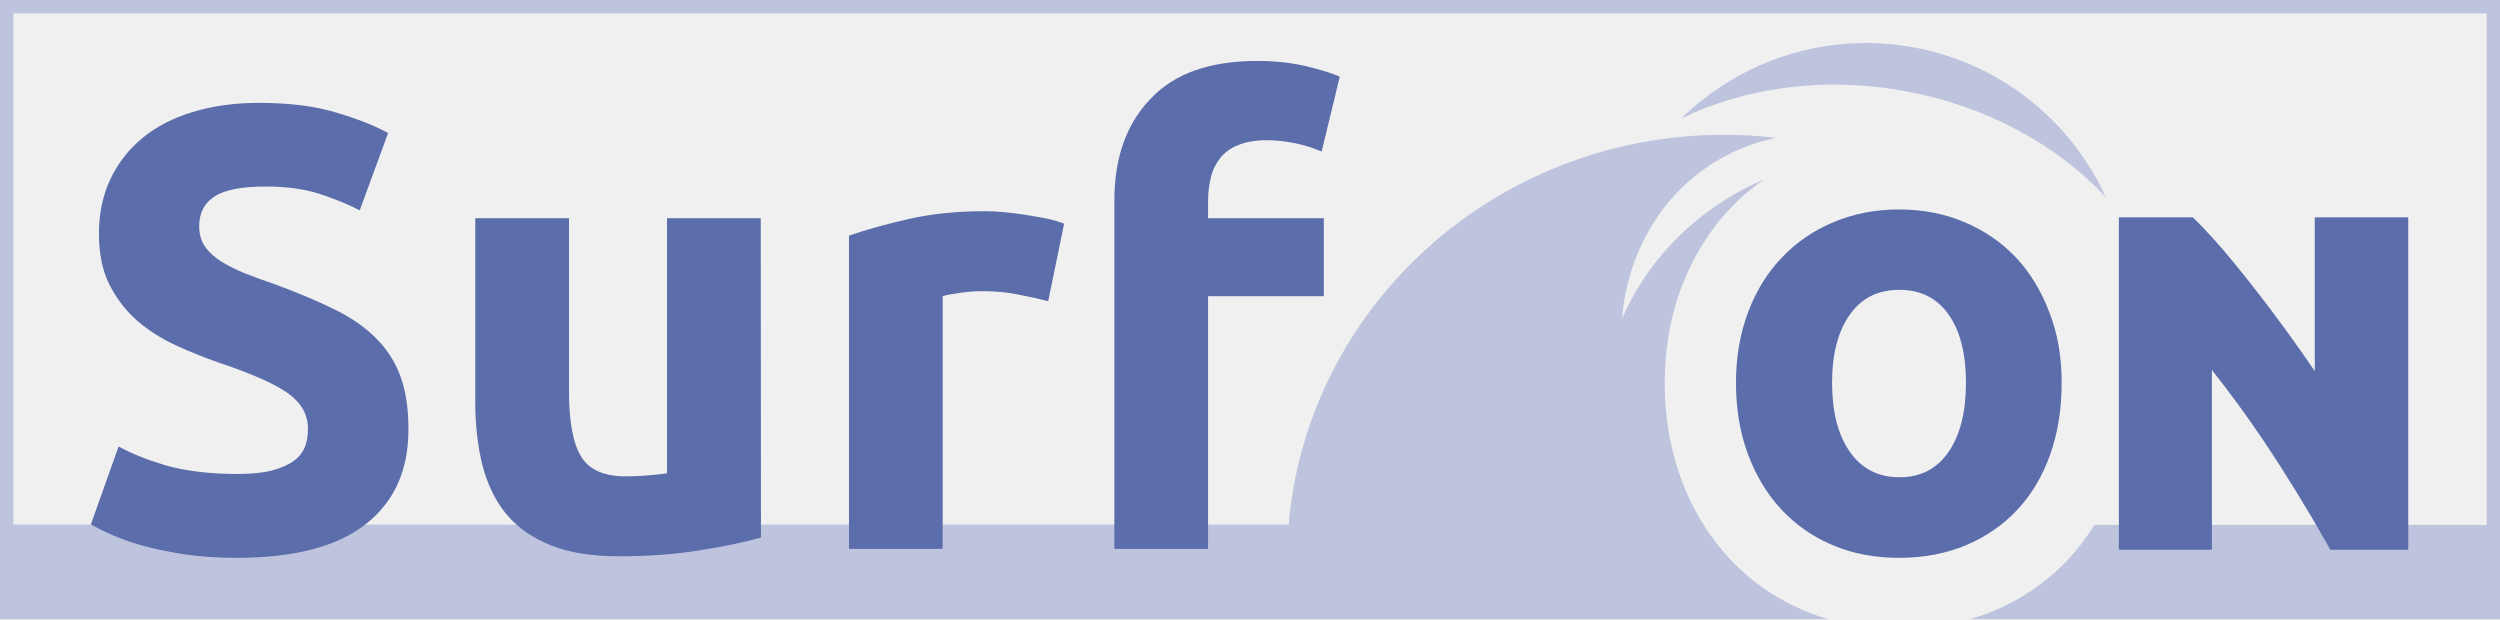
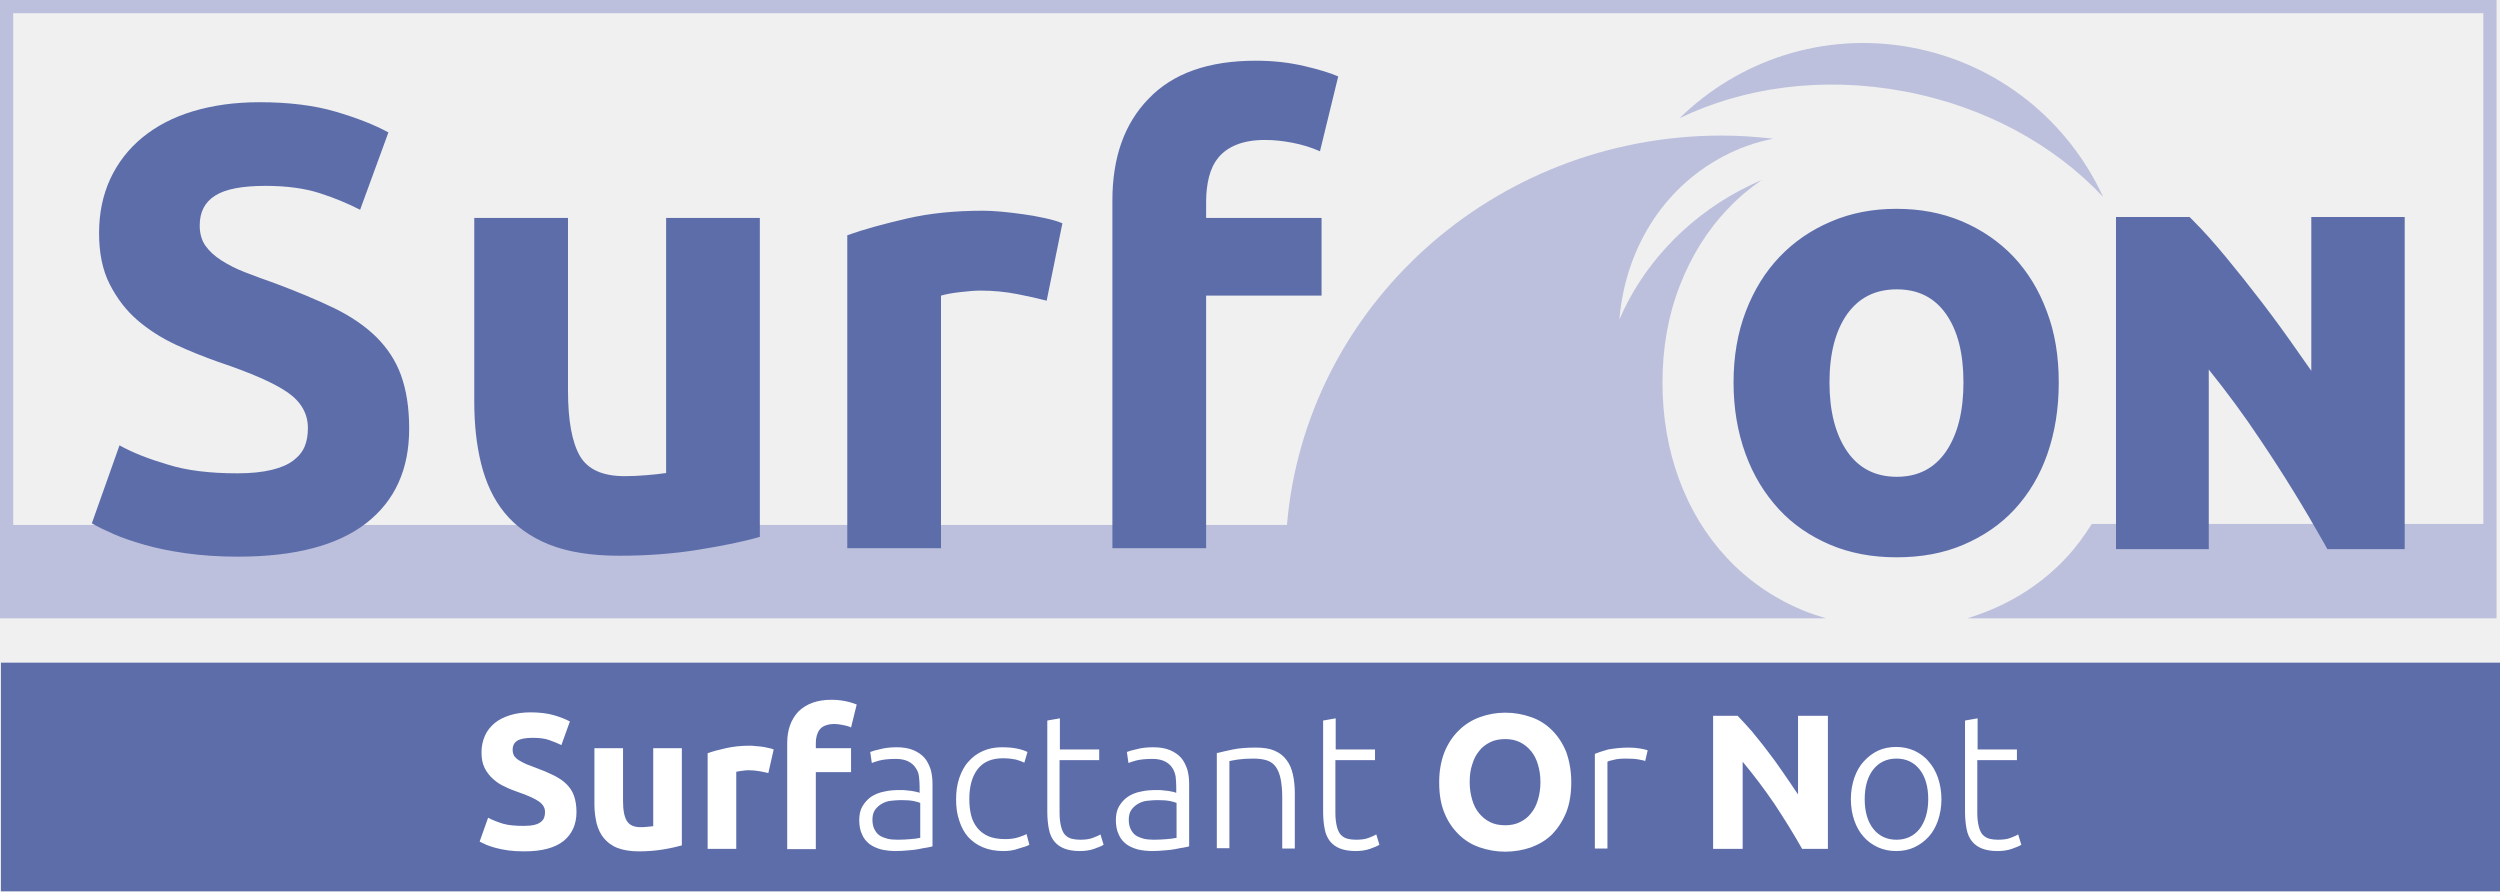
- <svg xmlns="http://www.w3.org/2000/svg" width="1144.6" height="283.5" viewBox="0 0 1144.6 283.5">
-   <path fill="#BEC4DD" d="M0 0v283.5h837.2c-3.7-1.1-7.3-2.3-10.8-3.8-13.4-5.6-25-13.7-34.7-24.1-9.5-10.2-16.9-22.4-22-36.3-5-13.5-7.5-28.3-7.5-44 0-15.8 2.6-30.7 7.8-44.2 5.3-13.8 12.8-25.9 22.5-36 4.6-4.9 9.8-9.2 15.3-13-3.3 1.4-6.7 3-9.9 4.7-26 13.9-45.1 35.3-55.3 59.2 2.6-31.2 19.2-59.6 47.2-74.5 7.5-4 15.3-6.7 23.3-8.4-7.7-.9-15.6-1.4-23.6-1.4-104.9 0-190.9 78.5-199.5 178.5H6.1V6.1h1132.4v234.2H958.9c-3.4 5.5-7.2 10.6-11.5 15.3-9.7 10.4-21.3 18.5-34.7 24.1-3.5 1.5-7.1 2.7-10.8 3.8h242.7V0H0z" />
-   <path fill="#BEC4DD" d="M872.6 41.8c37.3 6.9 69.3 24.7 91.5 48.4-15.8-34.5-47.6-61-87.8-68.5-40.2-7.4-79.3 6-106.5 32.5 29.2-14.1 65.4-19.4 102.8-12.4z" />
-   <path fill="#5C6DAB" d="M943.9 175.3c0 11.9-1.7 22.8-5.2 32.7-3.5 9.9-8.5 18.3-15 25.3s-14.4 12.4-23.5 16.3c-9.1 3.8-19.3 5.8-30.7 5.8-11.1 0-21.3-1.9-30.4-5.8-9.1-3.8-16.9-9.3-23.5-16.3-6.5-7-11.6-15.4-15.3-25.3-3.7-9.9-5.5-20.8-5.5-32.7 0-11.9 1.9-22.7 5.6-32.5 3.7-9.8 8.9-18.1 15.5-25 6.6-6.9 14.5-12.3 23.6-16.1 9.1-3.8 19-5.8 29.8-5.8 10.9 0 21 1.9 30.1 5.8 9.1 3.8 16.9 9.2 23.5 16.1 6.5 6.9 11.6 15.3 15.3 25 3.9 9.8 5.7 20.6 5.7 32.5zm-43.8 0c0-13.2-2.6-23.7-7.9-31.2-5.3-7.6-12.8-11.4-22.6-11.4s-17.4 3.8-22.7 11.4c-5.4 7.6-8.1 18-8.1 31.2s2.7 23.8 8.1 31.5c5.4 7.8 13 11.7 22.7 11.7 9.8 0 17.3-3.9 22.6-11.7s7.9-18.3 7.9-31.5zM575.7 27.9c8.1 0 15.5.8 22.2 2.4 6.7 1.6 11.9 3.2 15.5 4.8l-8.3 34.3c-3.8-1.7-8-3-12.5-3.9-4.5-.9-8.7-1.3-12.5-1.3-5.2 0-9.5.7-13.1 2.2-3.6 1.4-6.3 3.4-8.3 5.9s-3.5 5.5-4.3 8.9c-.9 3.5-1.3 7.2-1.3 11.2v7.5h53v35.7h-53v115.7h-42.9V91.8c0-19.6 5.5-35.1 16.6-46.6 10.9-11.6 27.2-17.3 48.9-17.3zM108.8 217c6.3 0 11.6-.5 15.7-1.6s7.4-2.5 9.9-4.3c2.5-1.8 4.2-4 5.2-6.5s1.4-5.3 1.4-8.3c0-6.5-3.1-11.9-9.2-16.3-6.1-4.3-16.7-9-31.7-14-6.5-2.3-13.1-4.9-19.6-7.9-6.5-3-12.4-6.7-17.6-11.2s-9.4-10-12.7-16.4-4.9-14.3-4.9-23.5 1.7-17.5 5.2-24.9c3.5-7.4 8.4-13.7 14.7-18.9 6.3-5.2 14-9.2 23-11.9 9-2.8 19.2-4.2 30.5-4.2 13.4 0 25 1.4 34.8 4.3 9.8 2.9 17.8 6 24.2 9.5l-13 35.4c-5.6-2.9-11.8-5.4-18.6-7.6-6.8-2.2-15-3.3-24.6-3.3-10.8 0-18.5 1.5-23.2 4.5-4.7 3-7.1 7.5-7.1 13.7 0 3.6.9 6.7 2.6 9.2 1.7 2.5 4.2 4.8 7.3 6.8 3.2 2 6.8 3.8 10.9 5.5 4.1 1.6 8.7 3.3 13.7 5 10.4 3.8 19.4 7.6 27.1 11.4 7.7 3.7 14.1 8.1 19.1 13.1 5.1 5 8.9 10.8 11.4 17.6 2.5 6.7 3.7 14.9 3.7 24.5 0 18.6-6.5 33.1-19.6 43.3-13.1 10.3-32.7 15.4-59 15.4-8.8 0-16.8-.5-23.9-1.6-7.1-1.1-13.4-2.4-18.9-3.9s-10.2-3.2-14.1-4.9c-3.9-1.7-7.2-3.4-9.9-4.9l12.7-35.7c5.9 3.3 13.3 6.2 22 8.8 9.2 2.5 19.9 3.8 32.5 3.8zM479.9 137.9c-3.8-1-8.3-2-13.5-3-5.2-1.1-10.8-1.6-16.7-1.6-2.7 0-5.9.2-9.6.7-3.7.5-6.6 1-8.5 1.6v115.7h-42.9V107.9c7.7-2.7 16.7-5.2 27.2-7.6s22.1-3.6 35-3.6c2.3 0 5.1.1 8.4.4 3.3.3 6.5.7 9.8 1.2 3.3.5 6.5 1.1 9.8 1.7 3.3.7 6 1.5 8.3 2.4l-7.3 35.5zM348.4 246.1c-7.3 2.1-16.7 4.1-28.2 5.9-11.5 1.8-23.6 2.7-36.3 2.7-12.9 0-23.6-1.7-32.1-5.2s-15.3-8.3-20.3-14.5-8.5-13.7-10.7-22.3c-2.1-8.6-3.2-18.1-3.2-28.5V99.9h42.9V179c0 13.8 1.8 23.8 5.5 29.9 3.6 6.1 10.5 9.2 20.4 9.2 3.1 0 6.3-.1 9.8-.4 3.5-.3 6.5-.6 9.2-1V99.9h42.9l.1 146.2zM1102.5 251.7h-35.6l-1.6-2.9c-9-15.9-18.8-31.9-29.2-47.4-7.4-11-15.3-21.8-23.4-32v82.3h-42.6V99.5h33.8l1.7 1.6c4.6 4.6 9.7 10.2 15.2 16.8 5.5 6.6 11.1 13.7 16.7 21 5.6 7.4 11.3 15.2 16.9 23.2l5.4 7.8V99.5h42.8v152.2h-.1z" />
+ <svg xmlns="http://www.w3.org/2000/svg" width="794.9" height="283.5" viewBox="0 0 794.9 283.5">
+   <path fill="#5C6DAA" d="M.3 210.7H795v72.7H.3z" />
+   <path fill="#BCC0DC" d="M0 0v196.6h580.6c-2.6-.8-5.1-1.6-7.5-2.6-9.3-3.9-17.4-9.5-24.1-16.7-6.6-7.1-11.7-15.5-15.2-25.1-3.4-9.3-5.2-19.6-5.2-30.5 0-11 1.8-21.3 5.4-30.6 3.7-9.6 8.9-18 15.6-24.9 3.2-3.4 6.8-6.4 10.6-9-2.3 1-4.6 2.1-6.9 3.3-18 9.6-31.3 24.5-38.4 41.1 1.8-21.7 13.3-41.3 32.7-51.7 5.2-2.8 10.6-4.7 16.2-5.8-5.4-.6-10.8-1-16.3-1-72.8 0-132.4 54.5-138.3 123.8H4.2V4.2h785.4v162.4H665.1c-2.4 3.8-5 7.4-8 10.6-6.7 7.2-14.8 12.8-24.1 16.7-2.4 1-4.9 1.9-7.5 2.7h168.3V0H0z" />
+   <path fill="#BCC0DC" d="M605.2 29c25.9 4.8 48 17.1 63.5 33.6-11-23.9-33-42.3-60.9-47.5-27.9-5.2-55 4.1-73.8 22.5 20.2-9.8 45.3-13.4 71.2-8.6z" />
+   <path fill="#5C6DAA" d="M654.6 121.6c0 8.3-1.2 15.8-3.6 22.7-2.4 6.9-5.9 12.7-10.4 17.6-4.5 4.9-10 8.6-16.3 11.3-6.3 2.7-13.4 4-21.3 4-7.7 0-14.7-1.3-21.1-4-6.3-2.7-11.8-6.4-16.3-11.3s-8.1-10.7-10.6-17.6c-2.5-6.9-3.8-14.4-3.8-22.7 0-8.3 1.3-15.8 3.9-22.6 2.6-6.8 6.2-12.6 10.8-17.4 4.6-4.8 10-8.5 16.4-11.2 6.3-2.7 13.2-4 20.7-4 7.6 0 14.5 1.3 20.9 4 6.3 2.7 11.7 6.4 16.3 11.2 4.5 4.8 8.1 10.6 10.6 17.4 2.6 6.8 3.8 14.3 3.8 22.6zm-30.3 0c0-9.2-1.8-16.4-5.5-21.7-3.7-5.3-8.9-7.9-15.7-7.9-6.8 0-12 2.6-15.8 7.9-3.7 5.3-5.6 12.5-5.6 21.7s1.9 16.5 5.6 21.9c3.7 5.4 9 8.1 15.8 8.1 6.8 0 12-2.7 15.7-8.1 3.7-5.5 5.5-12.8 5.5-21.9zM399.3 19.3c5.6 0 10.7.6 15.4 1.7 4.7 1.1 8.3 2.2 10.8 3.3l-5.8 23.8c-2.7-1.2-5.6-2.1-8.7-2.7-3.1-.6-6-.9-8.7-.9-3.6 0-6.6.5-9.1 1.5s-4.4 2.4-5.8 4.1c-1.4 1.7-2.4 3.8-3 6.2-.6 2.4-.9 5-.9 7.8v5.2h36.7V94h-36.7v80.3h-29.8V63.7c0-13.6 3.8-24.4 11.5-32.3 7.7-8.1 19.1-12.1 34.1-12.1zM75.5 150.5c4.4 0 8-.4 10.9-1.1 2.9-.7 5.2-1.7 6.9-3 1.7-1.3 2.9-2.8 3.6-4.5.7-1.7 1-3.7 1-5.8 0-4.5-2.1-8.3-6.4-11.3-4.3-3-11.6-6.2-22-9.7-4.5-1.6-9.1-3.4-13.6-5.5s-8.6-4.7-12.2-7.8c-3.6-3.1-6.5-6.9-8.8-11.4-2.3-4.5-3.4-9.9-3.4-16.3s1.2-12.1 3.6-17.3c2.4-5.1 5.8-9.5 10.2-13.1 4.4-3.6 9.7-6.4 16-8.3 6.3-1.9 13.3-2.9 21.2-2.9 9.3 0 17.4 1 24.2 3 6.8 2 12.4 4.2 16.8 6.6l-9 24.6c-3.9-2-8.2-3.8-12.9-5.3-4.7-1.5-10.4-2.3-17.1-2.3-7.5 0-12.8 1-16.1 3.1-3.3 2.1-4.9 5.2-4.9 9.5 0 2.5.6 4.7 1.8 6.4 1.2 1.7 2.9 3.3 5.1 4.7 2.2 1.4 4.7 2.7 7.6 3.8 2.9 1.1 6 2.3 9.5 3.5 7.2 2.7 13.4 5.3 18.8 7.9 5.3 2.6 9.7 5.6 13.3 9.1 3.5 3.5 6.2 7.5 7.9 12.2 1.7 4.7 2.6 10.3 2.6 17 0 12.9-4.5 22.9-13.6 30-9.1 7.1-22.7 10.7-40.9 10.7-6.1 0-11.6-.4-16.6-1.1-4.9-.7-9.3-1.6-13.1-2.7-3.8-1.1-7.1-2.2-9.8-3.4-2.7-1.2-5-2.3-6.9-3.4l8.8-24.8c4.1 2.3 9.2 4.3 15.3 6.1 6 1.9 13.4 2.8 22.2 2.8zM332.8 95.6c-2.7-.7-5.8-1.4-9.4-2.1-3.6-.7-7.5-1.1-11.6-1.1-1.9 0-4.1.2-6.7.5-2.6.3-4.6.7-5.9 1.1v80.3h-29.8V74.8c5.3-1.9 11.6-3.6 18.9-5.3 7.3-1.7 15.3-2.5 24.3-2.5 1.6 0 3.5.1 5.8.3 2.3.2 4.5.5 6.8.8 2.3.3 4.5.7 6.8 1.2s4.2 1 5.8 1.7l-5 24.6zM241.6 170.7c-5.1 1.5-11.6 2.8-19.6 4.1-8 1.3-16.4 1.9-25.2 1.9-8.9 0-16.3-1.2-22.3-3.6-5.9-2.4-10.6-5.8-14.1-10.1s-5.9-9.5-7.4-15.5-2.2-12.6-2.2-19.8V69.3h29.8v54.9c0 9.6 1.3 16.5 3.8 20.8 2.5 4.3 7.3 6.4 14.2 6.4 2.1 0 4.4-.1 6.8-.3 2.4-.2 4.5-.4 6.4-.7V69.3h29.8v101.4zM764.7 174.6H740l-1.1-2c-6.2-11-13-22.1-20.3-32.9-5.1-7.7-10.6-15.1-16.3-22.2v57.1h-29.5V69h23.4l1.1 1.1c3.2 3.2 6.7 7.1 10.5 11.7s7.7 9.5 11.6 14.6c3.9 5.1 7.9 10.6 11.7 16.1 1.3 1.8 2.5 3.6 3.8 5.4V69h29.7v105.6z" />
+   <g fill="#FFF">
+     <path d="M166.5 262.6c1.3 0 2.5-.1 3.3-.3.9-.2 1.6-.5 2.1-.9s.9-.8 1.1-1.4c.2-.5.3-1.1.3-1.8 0-1.4-.7-2.5-2-3.4-1.3-.9-3.5-1.9-6.7-3-1.4-.5-2.8-1-4.1-1.7-1.4-.6-2.6-1.4-3.7-2.4s-2-2.1-2.7-3.5c-.7-1.4-1-3-1-5s.4-3.7 1.1-5.3c.7-1.6 1.8-2.9 3.1-4s3-1.9 4.9-2.5c1.9-.6 4.1-.9 6.5-.9 2.8 0 5.3.3 7.4.9 2.1.6 3.8 1.3 5.1 2l-2.7 7.5c-1.2-.6-2.5-1.1-3.9-1.6s-3.2-.7-5.2-.7c-2.3 0-3.9.3-4.9.9-1 .6-1.5 1.6-1.5 2.9 0 .8.2 1.4.5 2 .4.5.9 1 1.6 1.4.7.4 1.4.8 2.3 1.2.9.3 1.8.7 2.9 1.1 2.2.8 4.1 1.6 5.7 2.4 1.6.8 3 1.7 4.1 2.8 1.1 1.1 1.9 2.3 2.4 3.7.5 1.4.8 3.2.8 5.2 0 3.9-1.4 7-4.1 9.2-2.8 2.2-6.9 3.3-12.5 3.3-1.9 0-3.6-.1-5.1-.3-1.5-.2-2.8-.5-4-.8-1.2-.3-2.2-.7-3-1-.8-.4-1.5-.7-2.1-1l2.7-7.6c1.3.7 2.8 1.3 4.7 1.9 1.7.5 4 .7 6.6.7zM216.8 268.8c-1.5.4-3.5.9-6 1.3-2.4.4-5 .6-7.7.6s-5-.4-6.8-1.1c-1.8-.7-3.2-1.8-4.3-3.1-1.1-1.3-1.8-2.9-2.3-4.7-.4-1.8-.7-3.8-.7-6v-17.9h9.1v16.8c0 2.9.4 5 1.2 6.3.8 1.3 2.2 2 4.3 2 .7 0 1.3 0 2.1-.1.7-.1 1.4-.1 2-.2v-24.8h9.1v30.9zM244.3 245.8c-.8-.2-1.8-.4-2.9-.6s-2.3-.3-3.5-.3c-.6 0-1.3.1-2 .2-.8.1-1.4.2-1.8.3v24.5H225v-30.4c1.6-.6 3.5-1.1 5.8-1.6 2.2-.5 4.7-.8 7.4-.8.5 0 1.1 0 1.8.1s1.4.1 2.1.2c.7.1 1.4.2 2.1.4.7.1 1.3.3 1.8.5l-1.7 7.5zM264.4 222.5c1.7 0 3.3.2 4.7.5 1.4.3 2.5.7 3.3 1l-1.8 7.3c-.8-.4-1.7-.6-2.7-.8-1-.2-1.8-.3-2.7-.3-1.1 0-2 .2-2.8.5-.8.3-1.3.7-1.8 1.3-.4.5-.7 1.2-.9 1.9-.2.7-.3 1.5-.3 2.4v1.6h11.2v7.6h-11.2V270h-9.1v-33.8c0-4.1 1.2-7.4 3.5-9.9 2.5-2.5 6-3.8 10.6-3.8zM285.1 237.6c2.1 0 3.8.3 5.3.9 1.4.6 2.6 1.4 3.5 2.4.9 1 1.5 2.3 2 3.7.4 1.4.6 3 .6 4.6v19.9c-.4.1-1 .3-1.8.4-.8.1-1.7.3-2.7.5-1 .2-2.1.3-3.4.4-1.2.1-2.5.2-3.8.2-1.7 0-3.2-.2-4.6-.5-1.4-.4-2.6-.9-3.7-1.7-1-.8-1.9-1.8-2.4-3.1-.6-1.2-.9-2.8-.9-4.5 0-1.7.3-3.2 1-4.4.7-1.2 1.6-2.2 2.7-3 1.2-.8 2.6-1.4 4.2-1.7 1.6-.4 3.4-.5 5.3-.5.6 0 1.2 0 1.8.1.6.1 1.2.1 1.8.2.6.1 1.1.2 1.5.3.4.1.7.2.9.3v-2c0-1.1-.1-2.2-.2-3.2s-.5-2-1.1-2.8c-.5-.8-1.3-1.5-2.3-2-1-.5-2.3-.8-3.9-.8-2.3 0-4 .2-5.2.5-1.1.3-2 .6-2.5.8l-.5-3.5c.7-.3 1.8-.6 3.2-.9 1.5-.4 3.2-.6 5.2-.6zm.4 29.4c1.5 0 2.9-.1 4.1-.2 1.2-.1 2.1-.2 3-.4v-11.1c-.4-.2-1.2-.4-2.1-.6-1-.2-2.3-.3-4-.3-1 0-2 .1-3.1.2s-2 .4-2.9.9c-.9.5-1.6 1.1-2.2 1.9-.6.8-.9 1.9-.9 3.2 0 1.2.2 2.2.6 3 .4.8.9 1.5 1.6 2 .7.5 1.6.8 2.6 1.1.9.2 2 .3 3.3.3zM319 270.6c-2.4 0-4.6-.4-6.5-1.2-1.9-.8-3.4-1.9-4.7-3.3-1.2-1.4-2.2-3.2-2.8-5.2-.7-2-1-4.2-1-6.7s.3-4.7 1-6.8c.7-2 1.6-3.8 2.9-5.2 1.3-1.5 2.8-2.6 4.6-3.4 1.8-.8 3.8-1.2 6-1.2 1.7 0 3.3.1 4.8.4 1.5.3 2.6.7 3.4 1.1l-1 3.4c-.8-.4-1.7-.7-2.7-1-1-.2-2.4-.4-4.1-.4-3.5 0-6.2 1.1-8 3.4-1.8 2.3-2.7 5.5-2.7 9.6 0 1.9.2 3.6.6 5.2.4 1.6 1.1 2.9 2 4 .9 1.1 2.1 2 3.5 2.6 1.4.6 3.2.9 5.3.9 1.7 0 3.1-.2 4.3-.6 1.2-.4 2-.7 2.5-1l.9 3.4c-.7.4-1.9.8-3.4 1.2-1.6.6-3.2.8-4.9.8zM336.9 238.3h12.6v3.4h-12.6v16.8c0 1.8.2 3.2.5 4.4.3 1.1.7 2 1.3 2.6.6.6 1.3 1 2.1 1.2.8.2 1.7.3 2.7.3 1.7 0 3-.2 4-.6 1-.4 1.8-.7 2.4-1.1l1 3.3c-.6.4-1.6.8-3 1.3s-3 .7-4.6.7c-2 0-3.6-.3-4.9-.8-1.3-.5-2.4-1.3-3.2-2.3-.8-1-1.4-2.3-1.7-3.9-.3-1.5-.5-3.4-.5-5.5v-29l4-.7v9.9zM366.7 237.6c2.1 0 3.8.3 5.3.9 1.4.6 2.6 1.4 3.5 2.4.9 1 1.5 2.3 2 3.7.4 1.4.6 3 .6 4.6v19.9c-.4.1-1 .3-1.8.4-.8.1-1.7.3-2.7.5-1 .2-2.1.3-3.4.4-1.2.1-2.5.2-3.8.2-1.7 0-3.2-.2-4.6-.5-1.4-.4-2.6-.9-3.7-1.7-1-.8-1.9-1.8-2.4-3.1-.6-1.2-.9-2.8-.9-4.5 0-1.7.3-3.2 1-4.4.7-1.2 1.6-2.2 2.7-3 1.2-.8 2.6-1.4 4.2-1.7 1.6-.4 3.4-.5 5.3-.5.6 0 1.2 0 1.8.1.6.1 1.2.1 1.8.2.6.1 1.1.2 1.5.3.4.1.7.2.9.3v-2c0-1.1-.1-2.2-.2-3.2-.2-1-.5-2-1.1-2.8-.5-.8-1.3-1.5-2.3-2-1-.5-2.3-.8-3.9-.8-2.3 0-4 .2-5.2.5-1.1.3-2 .6-2.5.8l-.5-3.5c.7-.3 1.8-.6 3.2-.9 1.4-.4 3.1-.6 5.2-.6zm.3 29.4c1.5 0 2.9-.1 4.1-.2 1.2-.1 2.1-.2 3-.4v-11.1c-.4-.2-1.2-.4-2.1-.6-1-.2-2.3-.3-4-.3-1 0-2 .1-3.1.2s-2 .4-2.9.9c-.9.5-1.6 1.1-2.2 1.9-.6.8-.9 1.9-.9 3.2 0 1.2.2 2.2.6 3 .4.8.9 1.5 1.6 2 .7.5 1.6.8 2.6 1.1.9.2 2.1.3 3.3.3zM387.2 239.4c1.2-.3 2.8-.7 4.8-1.1 2-.4 4.4-.6 7.3-.6 2.4 0 4.4.3 6 1 1.6.7 2.9 1.7 3.8 3 1 1.3 1.6 2.8 2 4.6.4 1.8.6 3.8.6 5.9v17.6h-4v-16.4c0-2.2-.2-4.1-.5-5.7-.3-1.5-.8-2.8-1.5-3.8s-1.6-1.7-2.8-2.1c-1.2-.4-2.6-.6-4.4-.6-1.9 0-3.5.1-4.9.3-1.4.2-2.2.4-2.7.5v27.7h-4v-30.3zM424.6 238.3h12.6v3.4h-12.6v16.8c0 1.8.2 3.2.5 4.4.3 1.1.7 2 1.3 2.6.6.6 1.3 1 2.1 1.2.8.2 1.7.3 2.7.3 1.7 0 3-.2 4-.6 1-.4 1.8-.7 2.4-1.1l1 3.3c-.6.4-1.6.8-3 1.3s-3 .7-4.6.7c-2 0-3.6-.3-4.9-.8-1.3-.5-2.4-1.3-3.2-2.3-.8-1-1.4-2.3-1.7-3.9-.3-1.5-.5-3.4-.5-5.5v-29l4-.7v9.9zM499.6 248.7c0 3.6-.5 6.8-1.6 9.6-1.1 2.7-2.6 5-4.4 6.9-1.9 1.9-4.1 3.2-6.7 4.2-2.6.9-5.4 1.4-8.3 1.4-2.9 0-5.6-.5-8.2-1.4-2.6-.9-4.8-2.3-6.7-4.2-1.9-1.9-3.4-4.1-4.5-6.9-1.1-2.7-1.6-5.9-1.6-9.6 0-3.6.6-6.8 1.7-9.6 1.1-2.7 2.7-5.1 4.6-6.9 1.9-1.9 4.2-3.3 6.7-4.2 2.5-.9 5.2-1.4 8-1.4 2.9 0 5.6.5 8.2 1.4 2.6.9 4.8 2.3 6.7 4.2 1.9 1.9 3.4 4.2 4.5 6.9 1 2.8 1.6 6 1.6 9.6zm-32.3 0c0 2.1.3 3.9.8 5.6.5 1.7 1.2 3.1 2.2 4.3 1 1.2 2.1 2.1 3.5 2.8 1.4.7 3 1 4.8 1 1.7 0 3.3-.3 4.7-1 1.4-.7 2.6-1.6 3.5-2.8 1-1.2 1.7-2.6 2.2-4.3.5-1.7.8-3.5.8-5.6 0-2.1-.3-4-.8-5.6-.5-1.7-1.2-3.1-2.2-4.3-1-1.2-2.1-2.1-3.5-2.8-1.4-.7-3-1-4.7-1-1.8 0-3.4.3-4.8 1s-2.6 1.6-3.5 2.8c-1 1.2-1.7 2.6-2.2 4.3-.6 1.7-.8 3.6-.8 5.6zM517.8 237.7c1.3 0 2.5.1 3.7.3 1.2.2 2 .4 2.4.6l-.8 3.4c-.3-.2-1-.3-2-.5s-2.3-.3-3.9-.3c-1.7 0-3.1.1-4.1.4-1 .2-1.7.4-2 .6v27.6h-4v-30.1c1-.4 2.4-.9 4.2-1.4 1.8-.3 4-.6 6.5-.6zM573 269.9c-2.7-4.8-5.7-9.6-8.8-14.3-3.2-4.7-6.6-9.2-10.1-13.4v27.7h-9.4v-42.3h7.8c1.3 1.3 2.8 3 4.5 4.9 1.6 2 3.3 4 5 6.3 1.7 2.2 3.4 4.5 5 6.9 1.7 2.4 3.2 4.7 4.7 6.9v-25h9.5v42.3H573zM617.3 254.1c0 2.5-.4 4.7-1.1 6.8-.7 2-1.7 3.8-3 5.2-1.3 1.4-2.8 2.5-4.5 3.3-1.7.8-3.7 1.2-5.8 1.2-2.1 0-4-.4-5.8-1.2-1.7-.8-3.3-1.9-4.5-3.3-1.3-1.4-2.3-3.2-3-5.2-.7-2-1.1-4.3-1.1-6.8s.4-4.7 1.1-6.8c.7-2 1.7-3.8 3-5.2 1.3-1.4 2.8-2.6 4.5-3.4 1.7-.8 3.7-1.2 5.8-1.2 2.1 0 4 .4 5.8 1.2 1.7.8 3.3 1.9 4.5 3.4 1.3 1.4 2.3 3.2 3 5.2.7 2.1 1.1 4.4 1.1 6.8zm-4.2 0c0-3.9-.9-7.1-2.7-9.4-1.8-2.3-4.3-3.5-7.4-3.5-3.1 0-5.6 1.2-7.4 3.5-1.8 2.3-2.7 5.5-2.7 9.4 0 3.9.9 7.1 2.7 9.4s4.3 3.5 7.4 3.5c3.1 0 5.6-1.2 7.4-3.5 1.7-2.3 2.7-5.4 2.7-9.4zM628.7 238.3h12.6v3.4h-12.6v16.8c0 1.8.2 3.2.5 4.4.3 1.1.7 2 1.3 2.6.6.6 1.3 1 2.1 1.2.8.2 1.7.3 2.7.3 1.7 0 3-.2 4-.6 1-.4 1.8-.7 2.4-1.1l1 3.3c-.6.4-1.6.8-3 1.3s-3 .7-4.6.7c-2 0-3.6-.3-4.9-.8-1.3-.5-2.4-1.3-3.2-2.3-.8-1-1.4-2.3-1.7-3.9-.3-1.5-.5-3.4-.5-5.5v-29l4-.7v9.9z" />
+   </g>
</svg>
